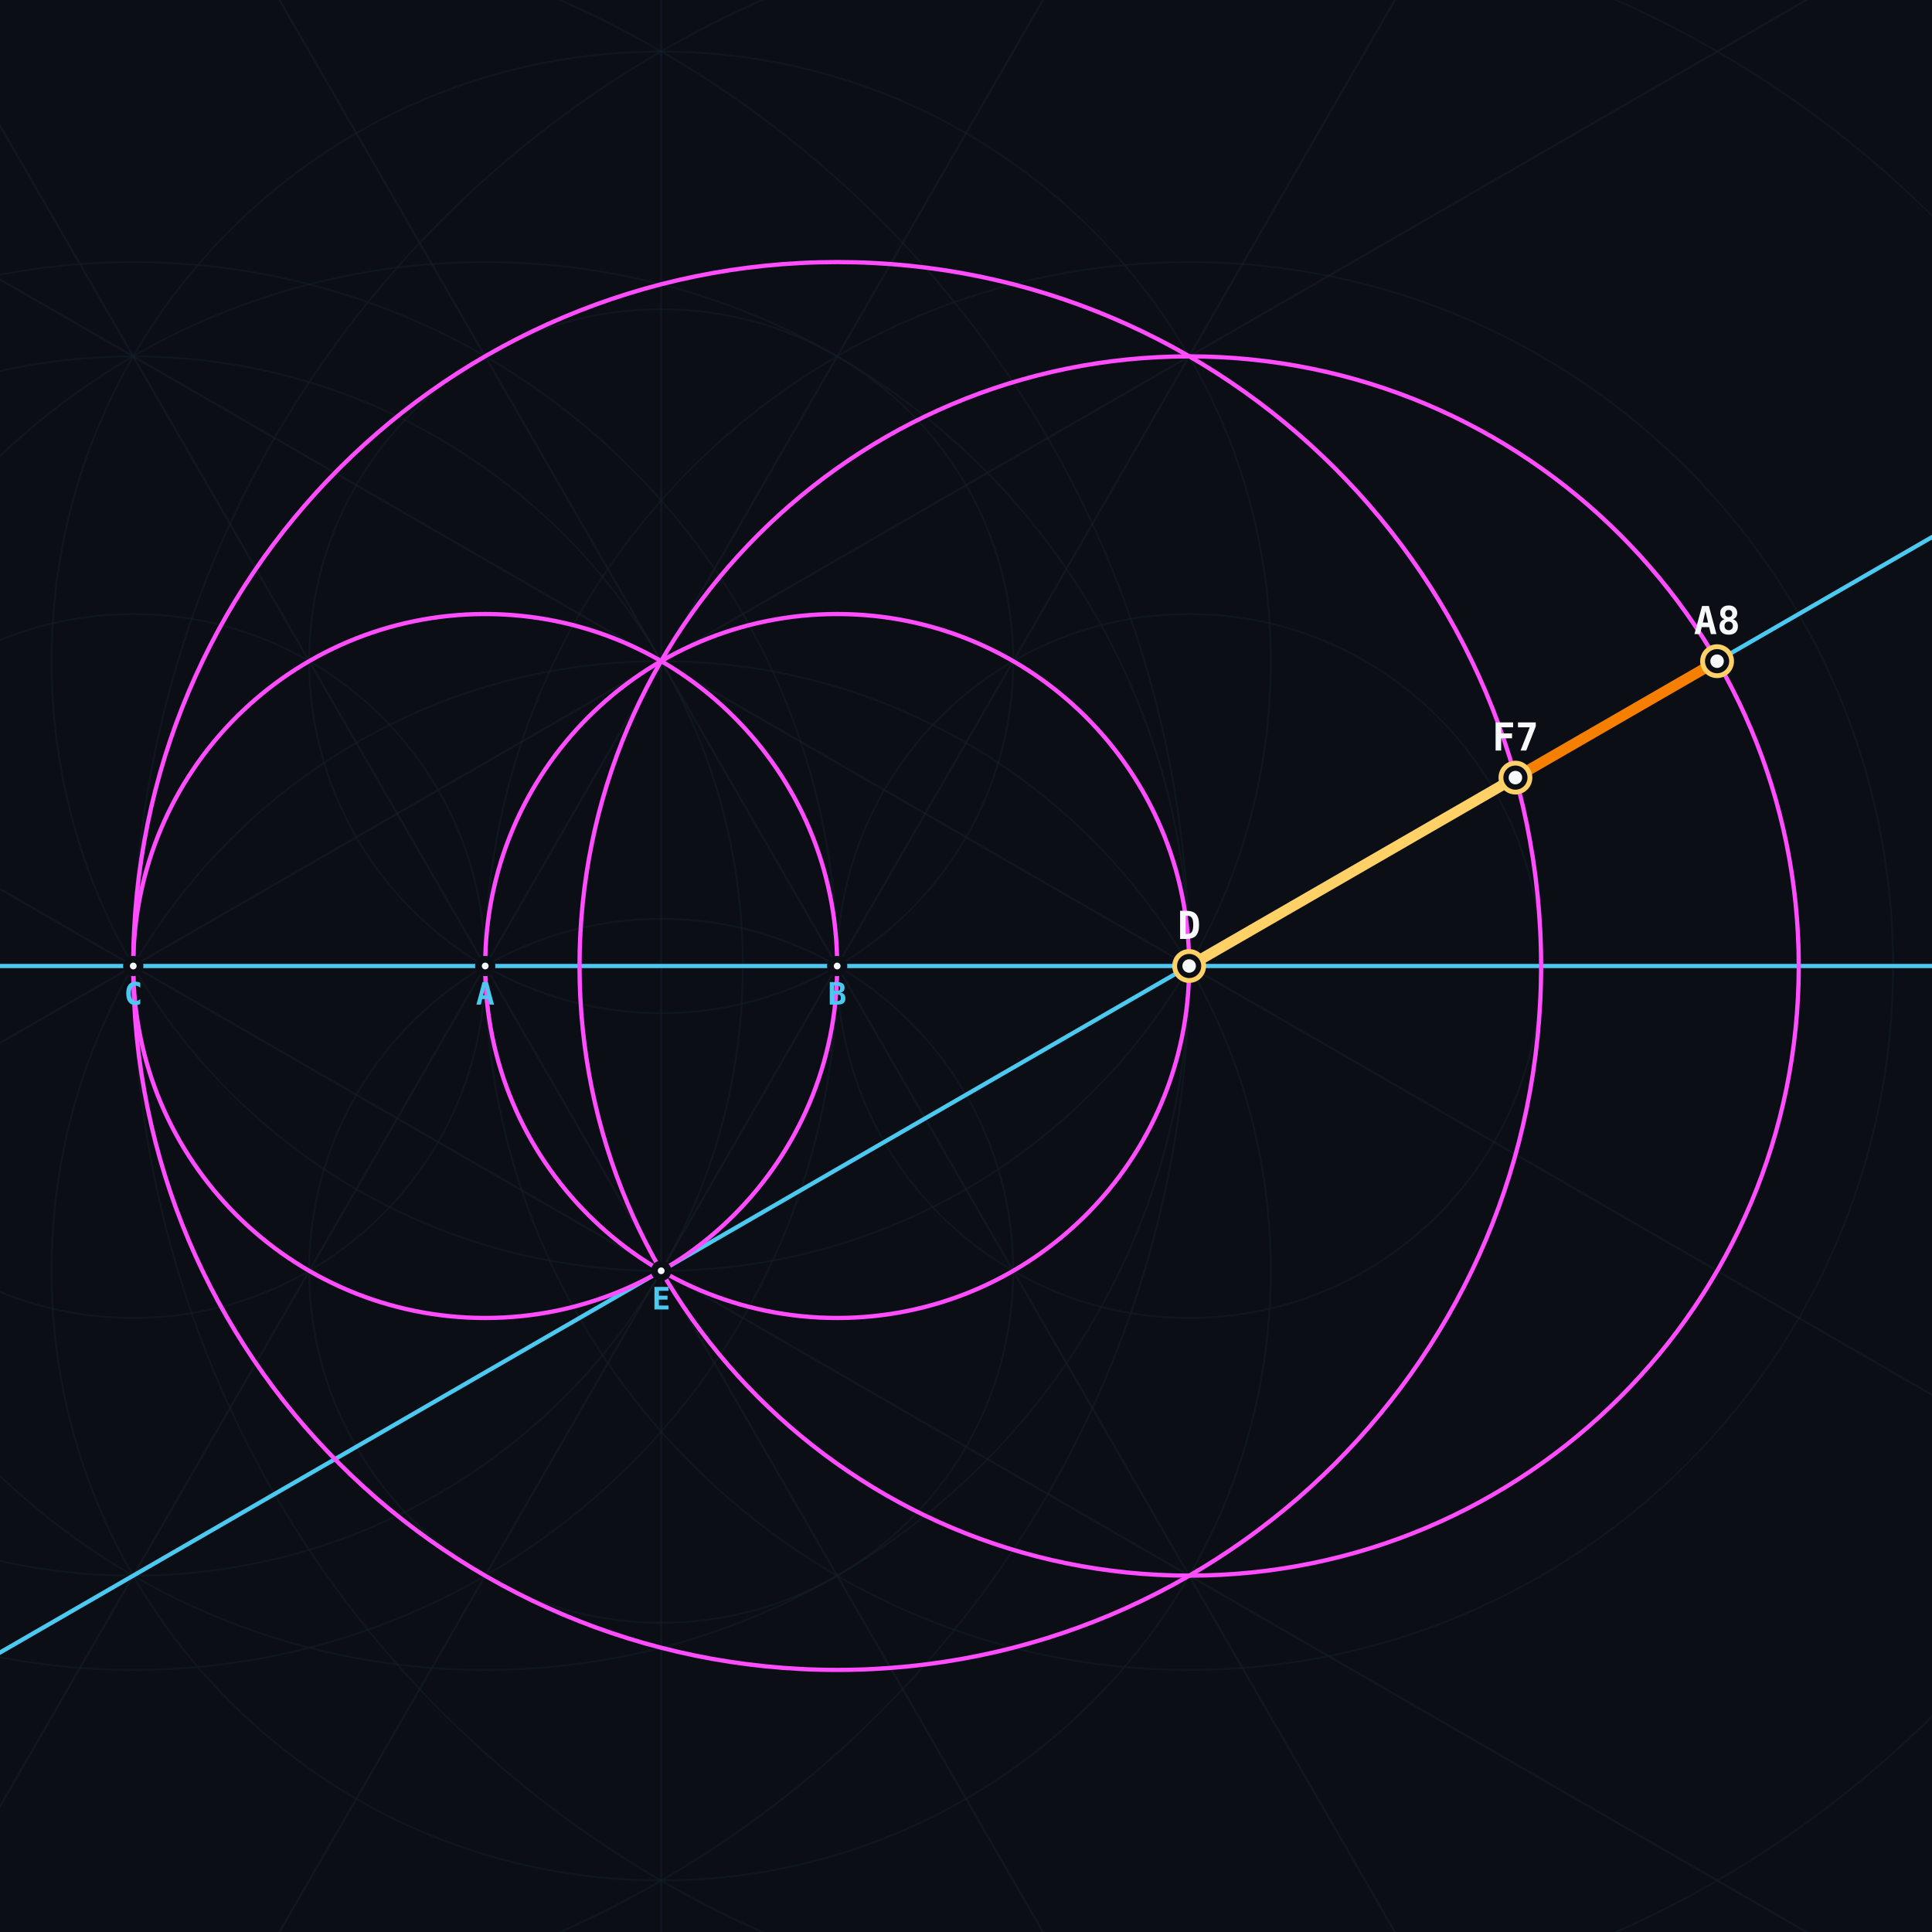
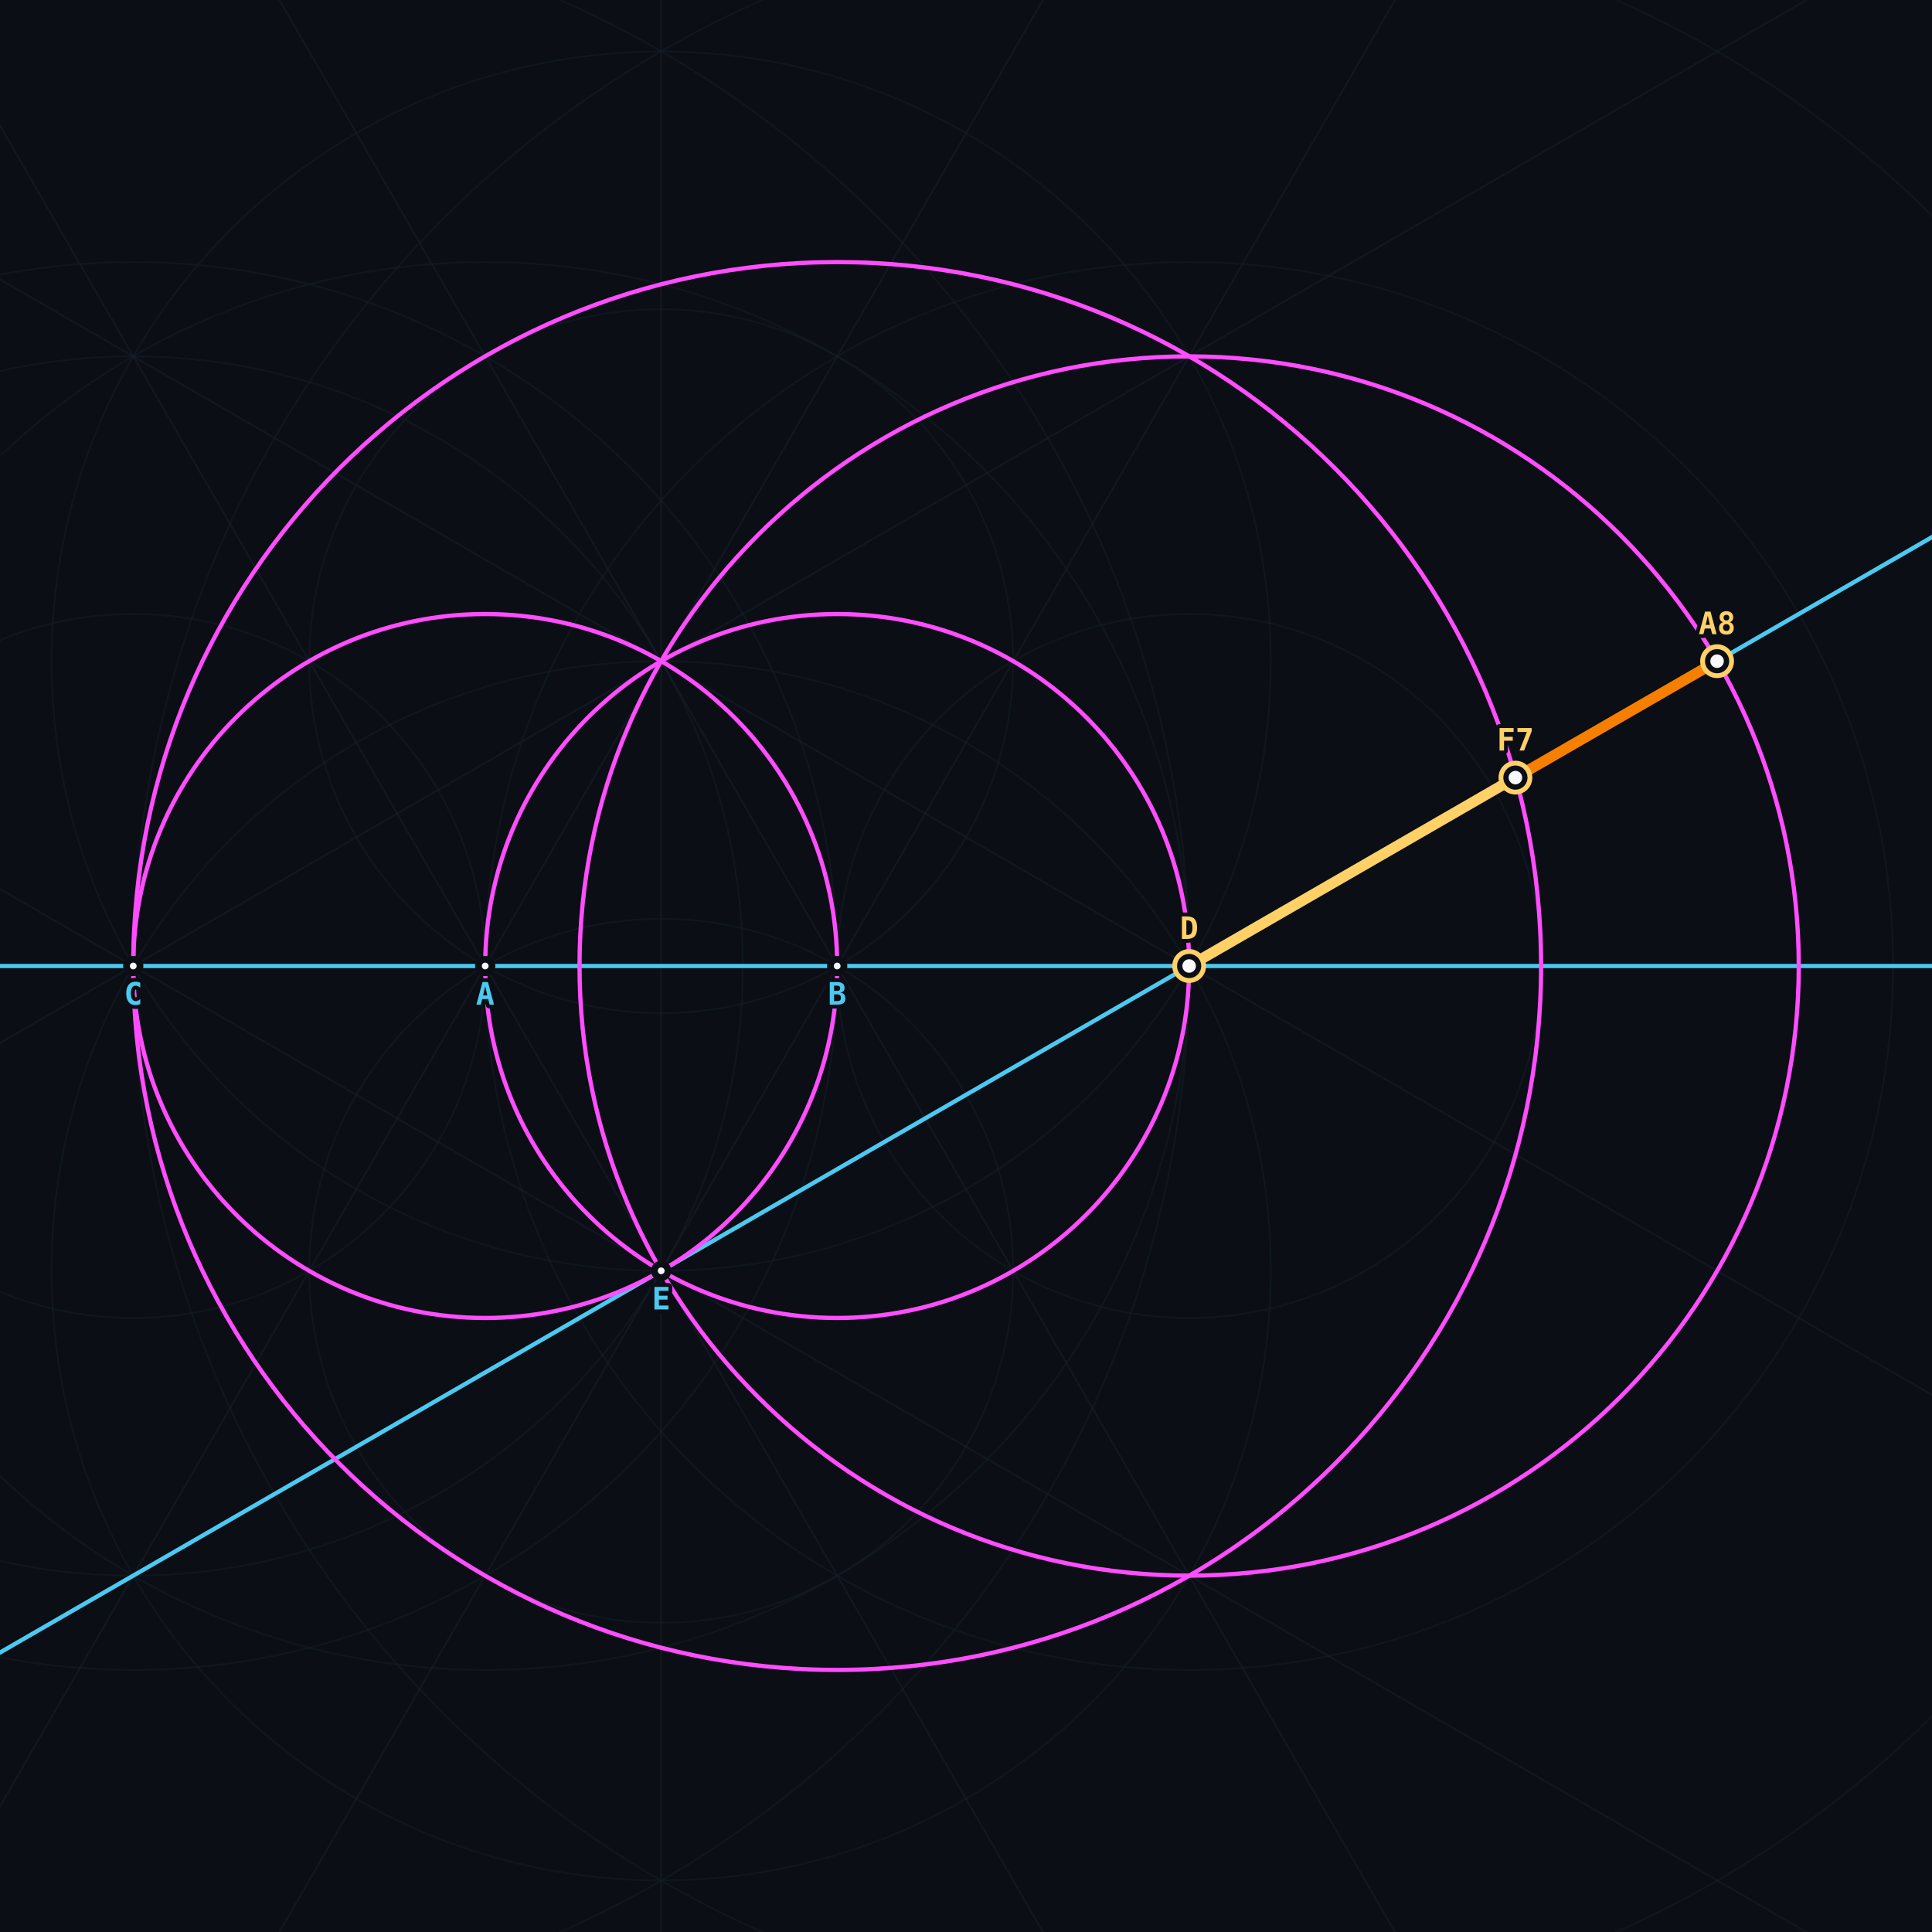
<svg xmlns="http://www.w3.org/2000/svg" viewBox="0 0 1000 1000" width="100%" height="100%" class="levels-svg">
  <defs>
    <clipPath id="sq-clip">
      <rect x="0" y="0" width="1000" height="1000" />
    </clipPath>
  </defs>
  <rect x="0" y="0" width="1000" height="1000" fill="#0b0e14" />
  <g clip-path="url(#sq-clip)">
    <line x1="-328.31" y1="-503.65" x2="921.69" y2="1661.42" stroke="#1a2332" stroke-width="1.0" stroke-opacity="0.45" />
    <line x1="-328.31" y1="1503.65" x2="921.69" y2="-661.42" stroke="#1a2332" stroke-width="1.0" stroke-opacity="0.45" />
    <line x1="1012.77" y1="-503.65" x2="-237.23" y2="1661.42" stroke="#1a2332" stroke-width="1.0" stroke-opacity="0.45" />
    <line x1="1012.77" y1="1503.65" x2="-237.23" y2="-661.42" stroke="#1a2332" stroke-width="1.0" stroke-opacity="0.45" />
    <line x1="-876.93" y1="-46.12" x2="1288.13" y2="1203.88" stroke="#1a2332" stroke-width="1.0" stroke-opacity="0.45" />
    <line x1="-876.93" y1="1046.12" x2="1288.13" y2="-203.88" stroke="#1a2332" stroke-width="1.0" stroke-opacity="0.45" />
    <line x1="1561.39" y1="1046.12" x2="-603.67" y2="-203.88" stroke="#1a2332" stroke-width="1.0" stroke-opacity="0.45" />
    <line x1="342.23" y1="1750.00" x2="342.23" y2="-750.00" stroke="#1a2332" stroke-width="1.0" stroke-opacity="0.45" />
    <circle cx="68.97" cy="500.00" r="182.18" fill="none" stroke="#161f2c" stroke-width="1.0" stroke-opacity="0.45" />
    <circle cx="251.14" cy="500.00" r="364.35" fill="none" stroke="#161f2c" stroke-width="1.0" stroke-opacity="0.45" />
    <circle cx="615.50" cy="500.00" r="364.35" fill="none" stroke="#161f2c" stroke-width="1.0" stroke-opacity="0.45" />
    <circle cx="342.23" cy="657.77" r="182.18" fill="none" stroke="#161f2c" stroke-width="1.0" stroke-opacity="0.45" />
    <circle cx="342.23" cy="342.23" r="182.18" fill="none" stroke="#161f2c" stroke-width="1.0" stroke-opacity="0.45" />
    <circle cx="68.97" cy="500.00" r="364.35" fill="none" stroke="#161f2c" stroke-width="1.0" stroke-opacity="0.45" />
    <circle cx="615.50" cy="500.00" r="182.18" fill="none" stroke="#161f2c" stroke-width="1.0" stroke-opacity="0.45" />
    <circle cx="68.97" cy="500.00" r="546.53" fill="none" stroke="#161f2c" stroke-width="1.0" stroke-opacity="0.45" />
    <circle cx="615.50" cy="500.00" r="546.53" fill="none" stroke="#161f2c" stroke-width="1.0" stroke-opacity="0.45" />
    <circle cx="68.97" cy="500.00" r="315.54" fill="none" stroke="#161f2c" stroke-width="1.0" stroke-opacity="0.45" />
    <circle cx="342.23" cy="657.77" r="315.54" fill="none" stroke="#161f2c" stroke-width="1.0" stroke-opacity="0.45" />
    <circle cx="342.23" cy="342.23" r="315.54" fill="none" stroke="#161f2c" stroke-width="1.0" stroke-opacity="0.45" />
    <line x1="-907.77" y1="500.00" x2="1592.23" y2="500.00" stroke="#4cc9f0" stroke-width="2.2" stroke-linecap="round" />
    <line x1="1561.39" y1="-46.12" x2="-603.67" y2="1203.88" stroke="#4cc9f0" stroke-width="2.2" stroke-linecap="round" />
    <circle cx="251.14" cy="500.00" r="182.18" fill="none" stroke="#ff4dff" stroke-width="2.2" />
    <circle cx="433.32" cy="500.00" r="182.18" fill="none" stroke="#ff4dff" stroke-width="2.2" />
    <circle cx="433.32" cy="500.00" r="364.35" fill="none" stroke="#ff4dff" stroke-width="2.2" />
    <circle cx="615.50" cy="500.00" r="315.54" fill="none" stroke="#ff4dff" stroke-width="2.2" />
    <circle class="geom-point" cx="251.14" cy="500.00" r="3.5" data-base-r="3.5" fill="#f8f9fa" stroke="#0b0e14" stroke-width="3.5" />
-     <text class="geom-label" x="251.14" y="520.00" data-anchor-x="251.14" data-anchor-y="500.00" data-offset-y="20" data-base-font="16" fill="#4cc9f0" font-family="monospace" font-size="16" font-weight="bold" text-anchor="middle">A</text>
+     <text class="geom-label" x="251.14" y="520.00" data-anchor-x="251.14" data-anchor-y="500.00" data-offset-y="20" data-base-font="16" fill="#4cc9f0" stroke="#0b0e14" stroke-width="4" stroke-linejoin="round" paint-order="stroke fill" font-family="monospace" font-size="16" font-weight="bold" text-anchor="middle">A</text>
    <circle class="geom-point" cx="433.32" cy="500.00" r="3.5" data-base-r="3.5" fill="#f8f9fa" stroke="#0b0e14" stroke-width="3.5" />
-     <text class="geom-label" x="433.32" y="520.00" data-anchor-x="433.32" data-anchor-y="500.00" data-offset-y="20" data-base-font="16" fill="#4cc9f0" font-family="monospace" font-size="16" font-weight="bold" text-anchor="middle">B</text>
+     <text class="geom-label" x="433.32" y="520.00" data-anchor-x="433.32" data-anchor-y="500.00" data-offset-y="20" data-base-font="16" fill="#4cc9f0" stroke="#0b0e14" stroke-width="4" stroke-linejoin="round" paint-order="stroke fill" font-family="monospace" font-size="16" font-weight="bold" text-anchor="middle">B</text>
    <circle class="geom-point" cx="68.97" cy="500.00" r="3.5" data-base-r="3.5" fill="#f8f9fa" stroke="#0b0e14" stroke-width="3.5" />
-     <text class="geom-label" x="68.97" y="520.00" data-anchor-x="68.97" data-anchor-y="500.00" data-offset-y="20" data-base-font="16" fill="#4cc9f0" font-family="monospace" font-size="16" font-weight="bold" text-anchor="middle">C</text>
+     <text class="geom-label" x="68.97" y="520.00" data-anchor-x="68.97" data-anchor-y="500.00" data-offset-y="20" data-base-font="16" fill="#4cc9f0" stroke="#0b0e14" stroke-width="4" stroke-linejoin="round" paint-order="stroke fill" font-family="monospace" font-size="16" font-weight="bold" text-anchor="middle">C</text>
    <circle class="geom-point" cx="342.23" cy="657.77" r="3.5" data-base-r="3.5" fill="#f8f9fa" stroke="#0b0e14" stroke-width="3.5" />
-     <text class="geom-label" x="342.23" y="677.77" data-anchor-x="342.23" data-anchor-y="657.77" data-offset-y="20" data-base-font="16" fill="#4cc9f0" font-family="monospace" font-size="16" font-weight="bold" text-anchor="middle">E</text>
+     <text class="geom-label" x="342.23" y="677.77" data-anchor-x="342.23" data-anchor-y="657.77" data-offset-y="20" data-base-font="16" fill="#4cc9f0" stroke="#0b0e14" stroke-width="4" stroke-linejoin="round" paint-order="stroke fill" font-family="monospace" font-size="16" font-weight="bold" text-anchor="middle">E</text>
    <line x1="615.50" y1="500.00" x2="784.38" y2="402.49" stroke="#ffd166" stroke-width="5.5" stroke-linecap="round" />
    <line x1="784.38" y1="402.49" x2="888.76" y2="342.23" stroke="#f77f00" stroke-width="5.5" stroke-linecap="round" />
    <circle class="geom-point" cx="615.50" cy="500.00" r="7.5" data-base-r="7.5" fill="#0b0e14" stroke="#ffd166" stroke-width="2.5" />
    <circle class="geom-point" cx="615.50" cy="500.00" r="3.5" data-base-r="3.5" fill="#f8f9fa" stroke="none" />
-     <text class="geom-label" x="615.50" y="486.00" data-anchor-x="615.50" data-anchor-y="500.00" data-offset-y="-14" data-base-font="20" fill="#f8f9fa" font-family="monospace" font-size="20" font-weight="bold" text-anchor="middle">D</text>
+     <text class="geom-label" x="615.50" y="486.00" data-anchor-x="615.50" data-anchor-y="500.00" data-offset-y="-14" data-base-font="16" fill="#ffd166" stroke="#0b0e14" stroke-width="4" stroke-linejoin="round" paint-order="stroke fill" font-family="monospace" font-size="16" font-weight="bold" text-anchor="middle">D</text>
    <circle class="geom-point" cx="784.38" cy="402.49" r="7.5" data-base-r="7.5" fill="#0b0e14" stroke="#ffd166" stroke-width="2.5" />
    <circle class="geom-point" cx="784.38" cy="402.49" r="3.5" data-base-r="3.5" fill="#f8f9fa" stroke="none" />
-     <text class="geom-label" x="784.38" y="388.49" data-anchor-x="784.38" data-anchor-y="402.49" data-offset-y="-14" data-base-font="20" fill="#f8f9fa" font-family="monospace" font-size="20" font-weight="bold" text-anchor="middle">F7</text>
+     <text class="geom-label" x="784.38" y="388.49" data-anchor-x="784.38" data-anchor-y="402.49" data-offset-y="-14" data-base-font="16" fill="#ffd166" stroke="#0b0e14" stroke-width="4" stroke-linejoin="round" paint-order="stroke fill" font-family="monospace" font-size="16" font-weight="bold" text-anchor="middle">F7</text>
    <circle class="geom-point" cx="888.76" cy="342.23" r="7.5" data-base-r="7.5" fill="#0b0e14" stroke="#ffd166" stroke-width="2.5" />
    <circle class="geom-point" cx="888.76" cy="342.23" r="3.5" data-base-r="3.5" fill="#f8f9fa" stroke="none" />
-     <text class="geom-label" x="888.76" y="328.23" data-anchor-x="888.76" data-anchor-y="342.23" data-offset-y="-14" data-base-font="20" fill="#f8f9fa" font-family="monospace" font-size="20" font-weight="bold" text-anchor="middle">A8</text>
+     <text class="geom-label" x="888.76" y="328.23" data-anchor-x="888.76" data-anchor-y="342.23" data-offset-y="-14" data-base-font="16" fill="#ffd166" stroke="#0b0e14" stroke-width="4" stroke-linejoin="round" paint-order="stroke fill" font-family="monospace" font-size="16" font-weight="bold" text-anchor="middle">A8</text>
  </g>
</svg>
